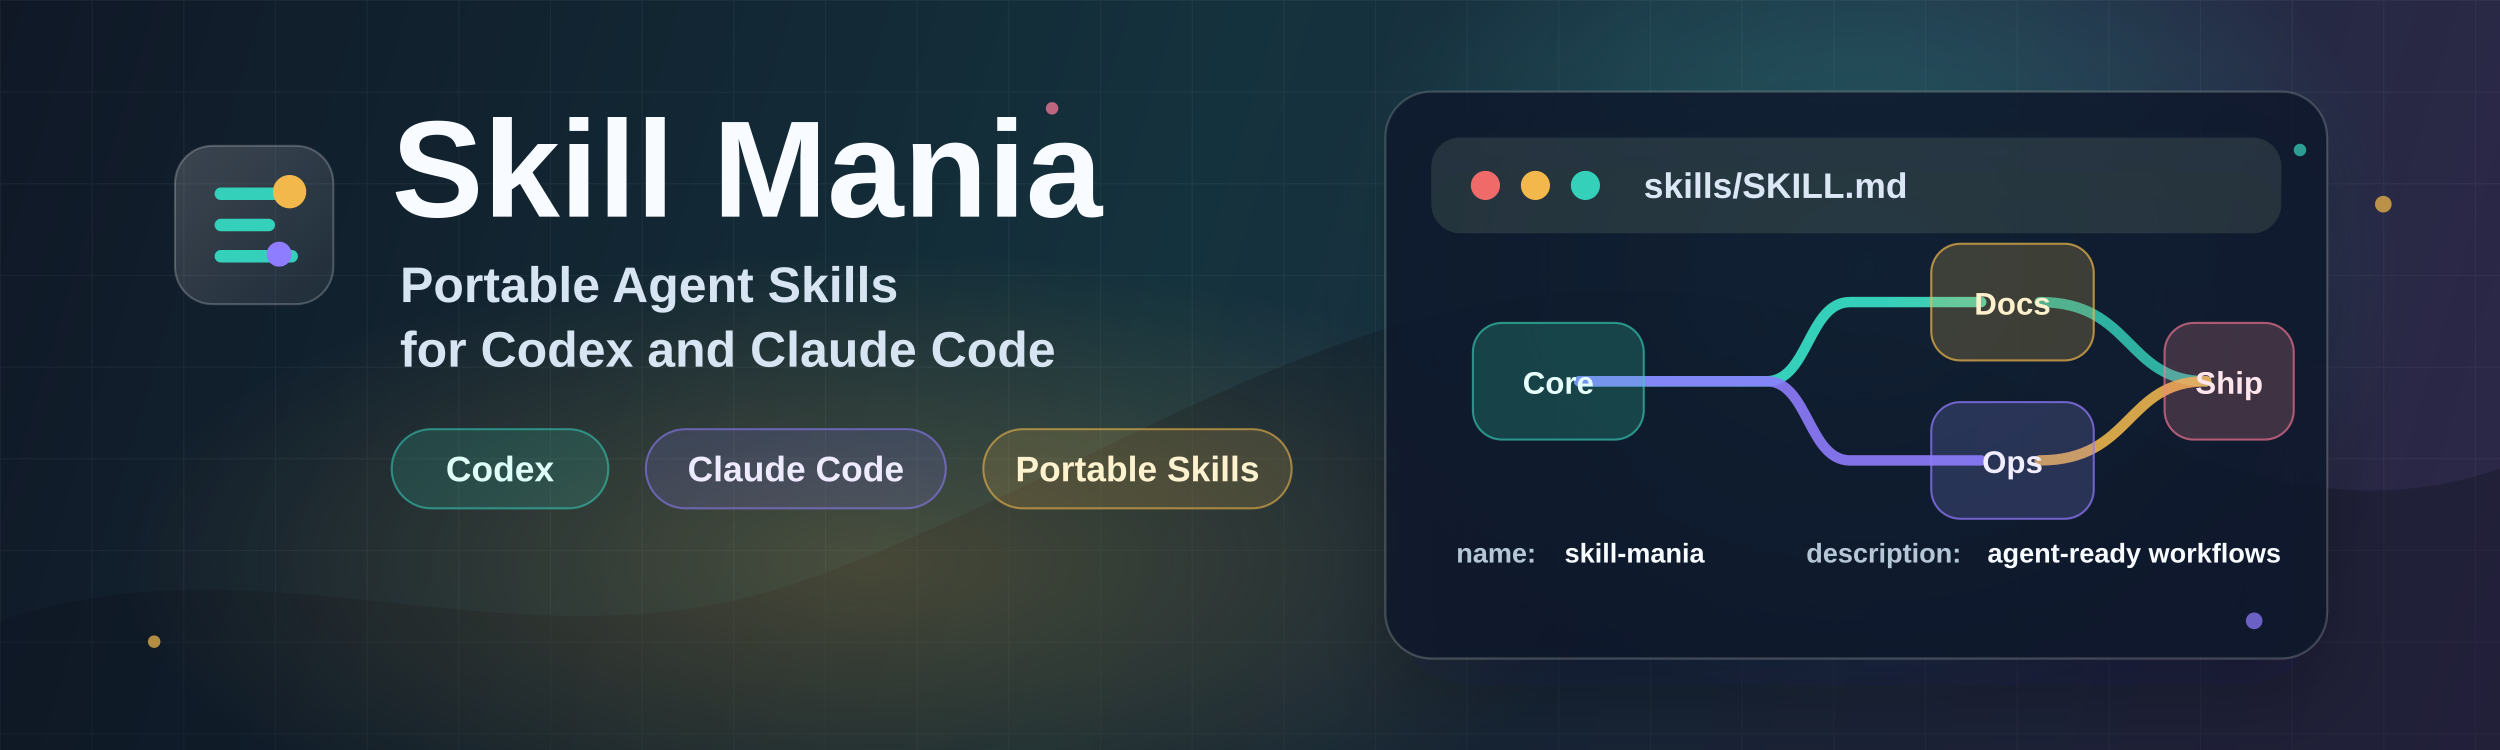
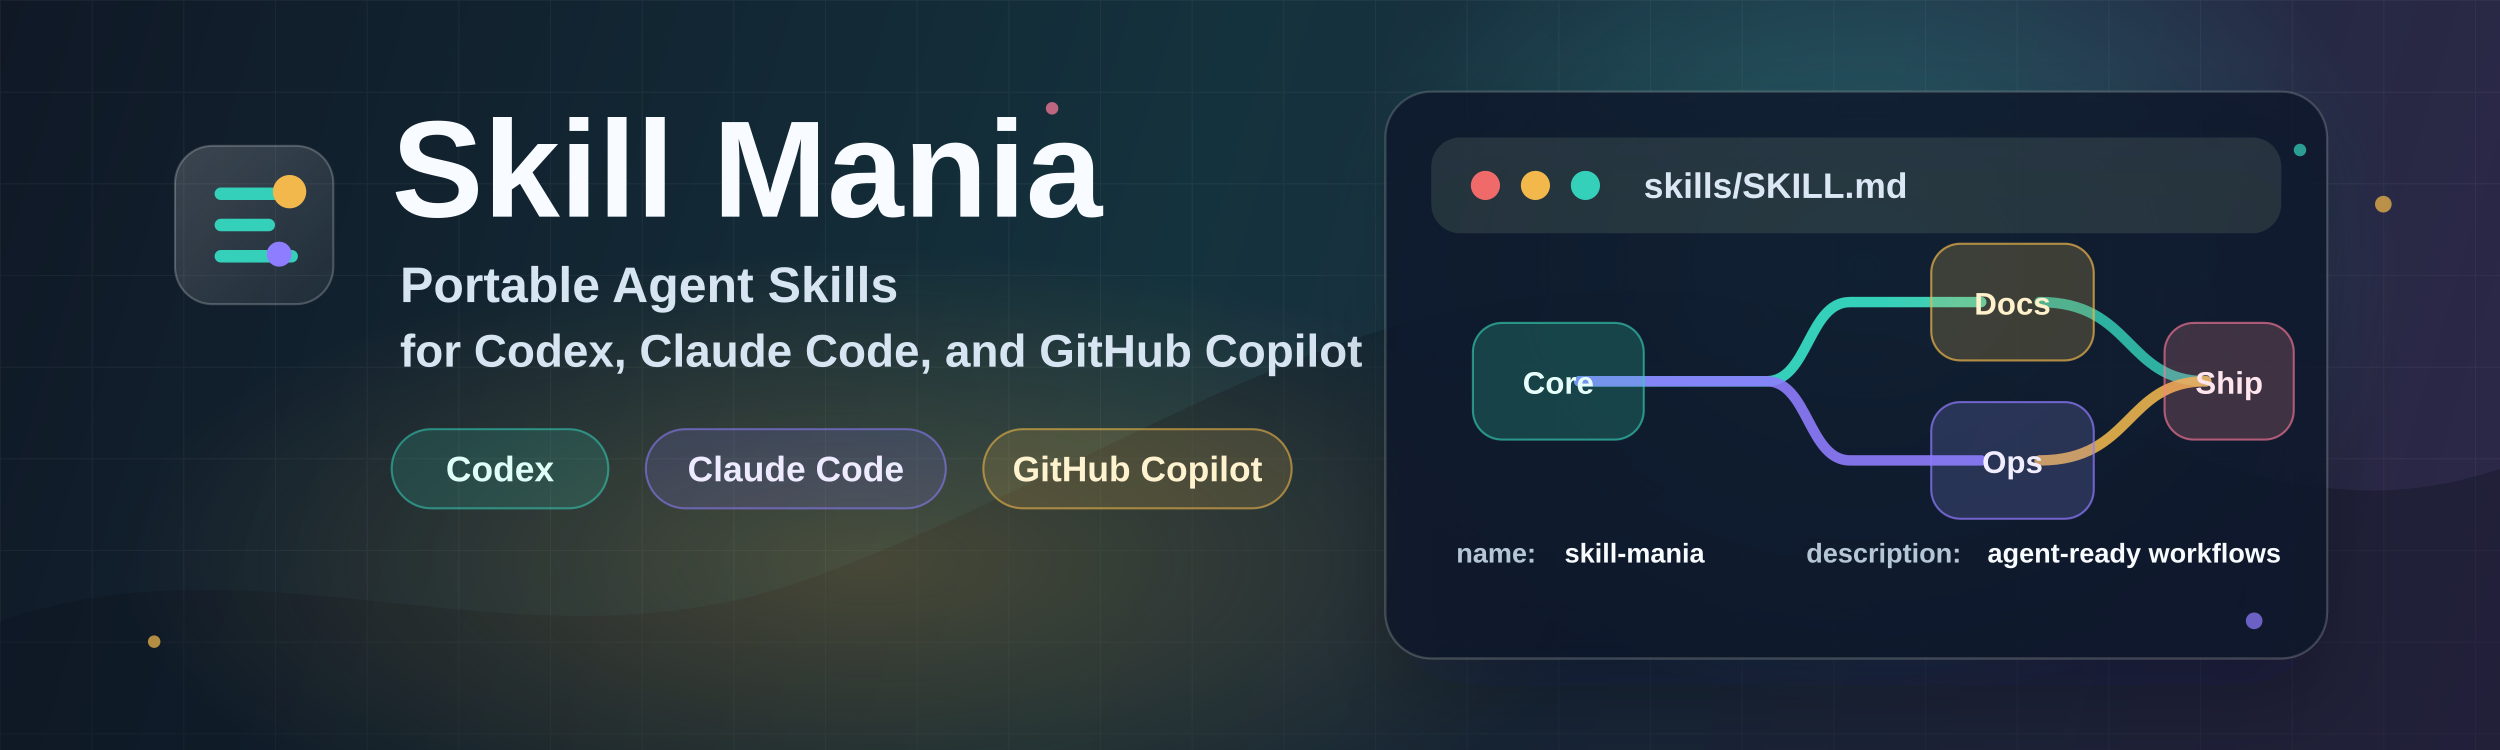
<svg xmlns="http://www.w3.org/2000/svg" width="1200" height="360" viewBox="0 0 1200 360" role="img" aria-labelledby="title desc">
  <defs>
    <linearGradient id="bg" x1="0" y1="0" x2="1200" y2="360" gradientUnits="userSpaceOnUse">
      <stop offset="0" stop-color="#101826" />
      <stop offset="0.46" stop-color="#14323d" />
      <stop offset="1" stop-color="#2d2647" />
    </linearGradient>
    <linearGradient id="panel" x1="0" y1="0" x2="1" y2="1">
      <stop offset="0" stop-color="#ffffff" stop-opacity="0.18" />
      <stop offset="1" stop-color="#ffffff" stop-opacity="0.06" />
    </linearGradient>
    <linearGradient id="accent" x1="250" y1="70" x2="930" y2="320" gradientUnits="userSpaceOnUse">
      <stop offset="0" stop-color="#35d0ba" />
      <stop offset="0.52" stop-color="#f2b84b" />
      <stop offset="1" stop-color="#8f7dff" />
    </linearGradient>
    <radialGradient id="glowA" cx="0" cy="0" r="1" gradientUnits="userSpaceOnUse" gradientTransform="translate(895 128) rotate(90) scale(210 260)">
      <stop stop-color="#35d0ba" stop-opacity="0.34" />
      <stop offset="1" stop-color="#35d0ba" stop-opacity="0" />
    </radialGradient>
    <radialGradient id="glowB" cx="0" cy="0" r="1" gradientUnits="userSpaceOnUse" gradientTransform="translate(418 270) rotate(90) scale(150 360)">
      <stop stop-color="#f2b84b" stop-opacity="0.24" />
      <stop offset="1" stop-color="#f2b84b" stop-opacity="0" />
    </radialGradient>
    <filter id="softShadow" x="-20%" y="-20%" width="140%" height="150%">
      <feDropShadow dx="0" dy="18" stdDeviation="18" flood-color="#030712" flood-opacity="0.28" />
    </filter>
    <pattern id="grid" width="44" height="44" patternUnits="userSpaceOnUse">
      <path d="M 44 0 H 0 V 44" fill="none" stroke="#ffffff" stroke-opacity="0.045" stroke-width="1" />
    </pattern>
  </defs>
  <rect width="1200" height="360" rx="0" fill="url(#bg)" />
  <rect width="1200" height="360" fill="url(#grid)" />
  <path d="M0 298 C130 254 250 326 385 279 C535 226 657 122 821 142 C985 161 1071 269 1200 225 V360 H0 Z" fill="#0b111d" opacity="0.34" />
  <rect x="0" y="0" width="1200" height="360" fill="url(#glowA)" />
  <rect x="0" y="0" width="1200" height="360" fill="url(#glowB)" />
  <g transform="translate(84 70)">
    <rect x="0" y="0" width="76" height="76" rx="18" fill="url(#panel)" stroke="#ffffff" stroke-opacity="0.22" />
    <path d="M22 23 H54 M22 38 H45 M22 53 H56" fill="none" stroke="#35d0ba" stroke-width="6" stroke-linecap="round" />
    <circle cx="55" cy="22" r="8" fill="#f2b84b" />
    <circle cx="50" cy="52" r="6" fill="#8f7dff" />
    <text x="104" y="34" fill="#f8fbff" font-family="Segoe UI, Arial, sans-serif" font-size="66" font-weight="800" letter-spacing="0">Skill Mania</text>
    <text x="108" y="75" fill="#d7e4f2" font-family="Segoe UI, Arial, sans-serif" font-size="24" font-weight="600" letter-spacing="0">Portable Agent Skills</text>
-     <text x="108" y="106" fill="#d7e4f2" font-family="Segoe UI, Arial, sans-serif" font-size="24" font-weight="600" letter-spacing="0">for Codex and Claude Code</text>
+     <text x="108" y="106" fill="#d7e4f2" font-family="Segoe UI, Arial, sans-serif" font-size="22" font-weight="600" letter-spacing="0">for Codex, Claude Code, and GitHub Copilot</text>
    <g transform="translate(104 136)" font-family="Segoe UI, Arial, sans-serif" font-size="17" font-weight="700">
      <rect x="0" y="0" width="104" height="38" rx="19" fill="#35d0ba" fill-opacity="0.16" stroke="#35d0ba" stroke-opacity="0.55" />
      <text x="52" y="25" text-anchor="middle" fill="#dffef8">Codex</text>
      <rect x="122" y="0" width="144" height="38" rx="19" fill="#8f7dff" fill-opacity="0.16" stroke="#8f7dff" stroke-opacity="0.56" />
      <text x="194" y="25" text-anchor="middle" fill="#eeeaff">Claude Code</text>
      <rect x="284" y="0" width="148" height="38" rx="19" fill="#f2b84b" fill-opacity="0.16" stroke="#f2b84b" stroke-opacity="0.58" />
-       <text x="358" y="25" text-anchor="middle" fill="#fff2cf">Portable Skills</text>
+       <text x="358" y="25" text-anchor="middle" fill="#fff2cf">GitHub Copilot</text>
    </g>
  </g>
  <g transform="translate(665 44)" filter="url(#softShadow)">
    <rect x="0" y="0" width="452" height="272" rx="22" fill="#121c2b" fill-opacity="0.82" stroke="#ffffff" stroke-opacity="0.16" />
    <rect x="22" y="22" width="408" height="46" rx="14" fill="#ffffff" fill-opacity="0.08" />
    <circle cx="48" cy="45" r="7" fill="#f06b6b" />
    <circle cx="72" cy="45" r="7" fill="#f2b84b" />
    <circle cx="96" cy="45" r="7" fill="#35d0ba" />
    <text x="124" y="51" fill="#dbe7f5" font-family="Segoe UI, Arial, sans-serif" font-size="17" font-weight="700">skills/SKILL.md</text>
    <path d="M93 139 H183 C203 139 203 101 223 101 H286" fill="none" stroke="url(#accent)" stroke-width="5" stroke-linecap="round" />
    <path d="M93 139 H183 C203 139 203 177 223 177 H286" fill="none" stroke="#8f7dff" stroke-width="5" stroke-linecap="round" opacity="0.88" />
    <path d="M314 101 C359 101 355 139 394 139" fill="none" stroke="#35d0ba" stroke-width="5" stroke-linecap="round" opacity="0.82" />
    <path d="M314 177 C359 177 355 139 394 139" fill="none" stroke="#f2b84b" stroke-width="5" stroke-linecap="round" opacity="0.86" />
    <g font-family="Segoe UI, Arial, sans-serif" font-size="15" font-weight="800">
      <rect x="42" y="111" width="82" height="56" rx="14" fill="#35d0ba" fill-opacity="0.19" stroke="#35d0ba" stroke-opacity="0.62" />
      <text x="83" y="145" text-anchor="middle" fill="#e7fffb">Core</text>
      <rect x="262" y="73" width="78" height="56" rx="14" fill="#f2b84b" fill-opacity="0.19" stroke="#f2b84b" stroke-opacity="0.68" />
      <text x="301" y="107" text-anchor="middle" fill="#fff1cb">Docs</text>
      <rect x="262" y="149" width="78" height="56" rx="14" fill="#8f7dff" fill-opacity="0.19" stroke="#8f7dff" stroke-opacity="0.7" />
      <text x="301" y="183" text-anchor="middle" fill="#f0edff">Ops</text>
      <rect x="374" y="111" width="62" height="56" rx="14" fill="#ff7b9b" fill-opacity="0.18" stroke="#ff7b9b" stroke-opacity="0.62" />
      <text x="405" y="145" text-anchor="middle" fill="#ffe6ed">Ship</text>
    </g>
    <g transform="translate(34 226)" font-family="Segoe UI, Arial, sans-serif" font-size="13" font-weight="700" fill="#b6c6d9">
      <text x="0" y="0">name:</text>
      <text x="52" y="0" fill="#f8fbff">skill-mania</text>
      <text x="168" y="0">description:</text>
      <text x="255" y="0" fill="#f8fbff">agent-ready workflows</text>
    </g>
  </g>
  <g opacity="0.72">
    <circle cx="1104" cy="72" r="3" fill="#35d0ba" />
    <circle cx="1144" cy="98" r="4" fill="#f2b84b" />
    <circle cx="1082" cy="298" r="4" fill="#8f7dff" />
    <circle cx="74" cy="308" r="3" fill="#f2b84b" />
    <circle cx="505" cy="52" r="3" fill="#ff7b9b" />
  </g>
</svg>
